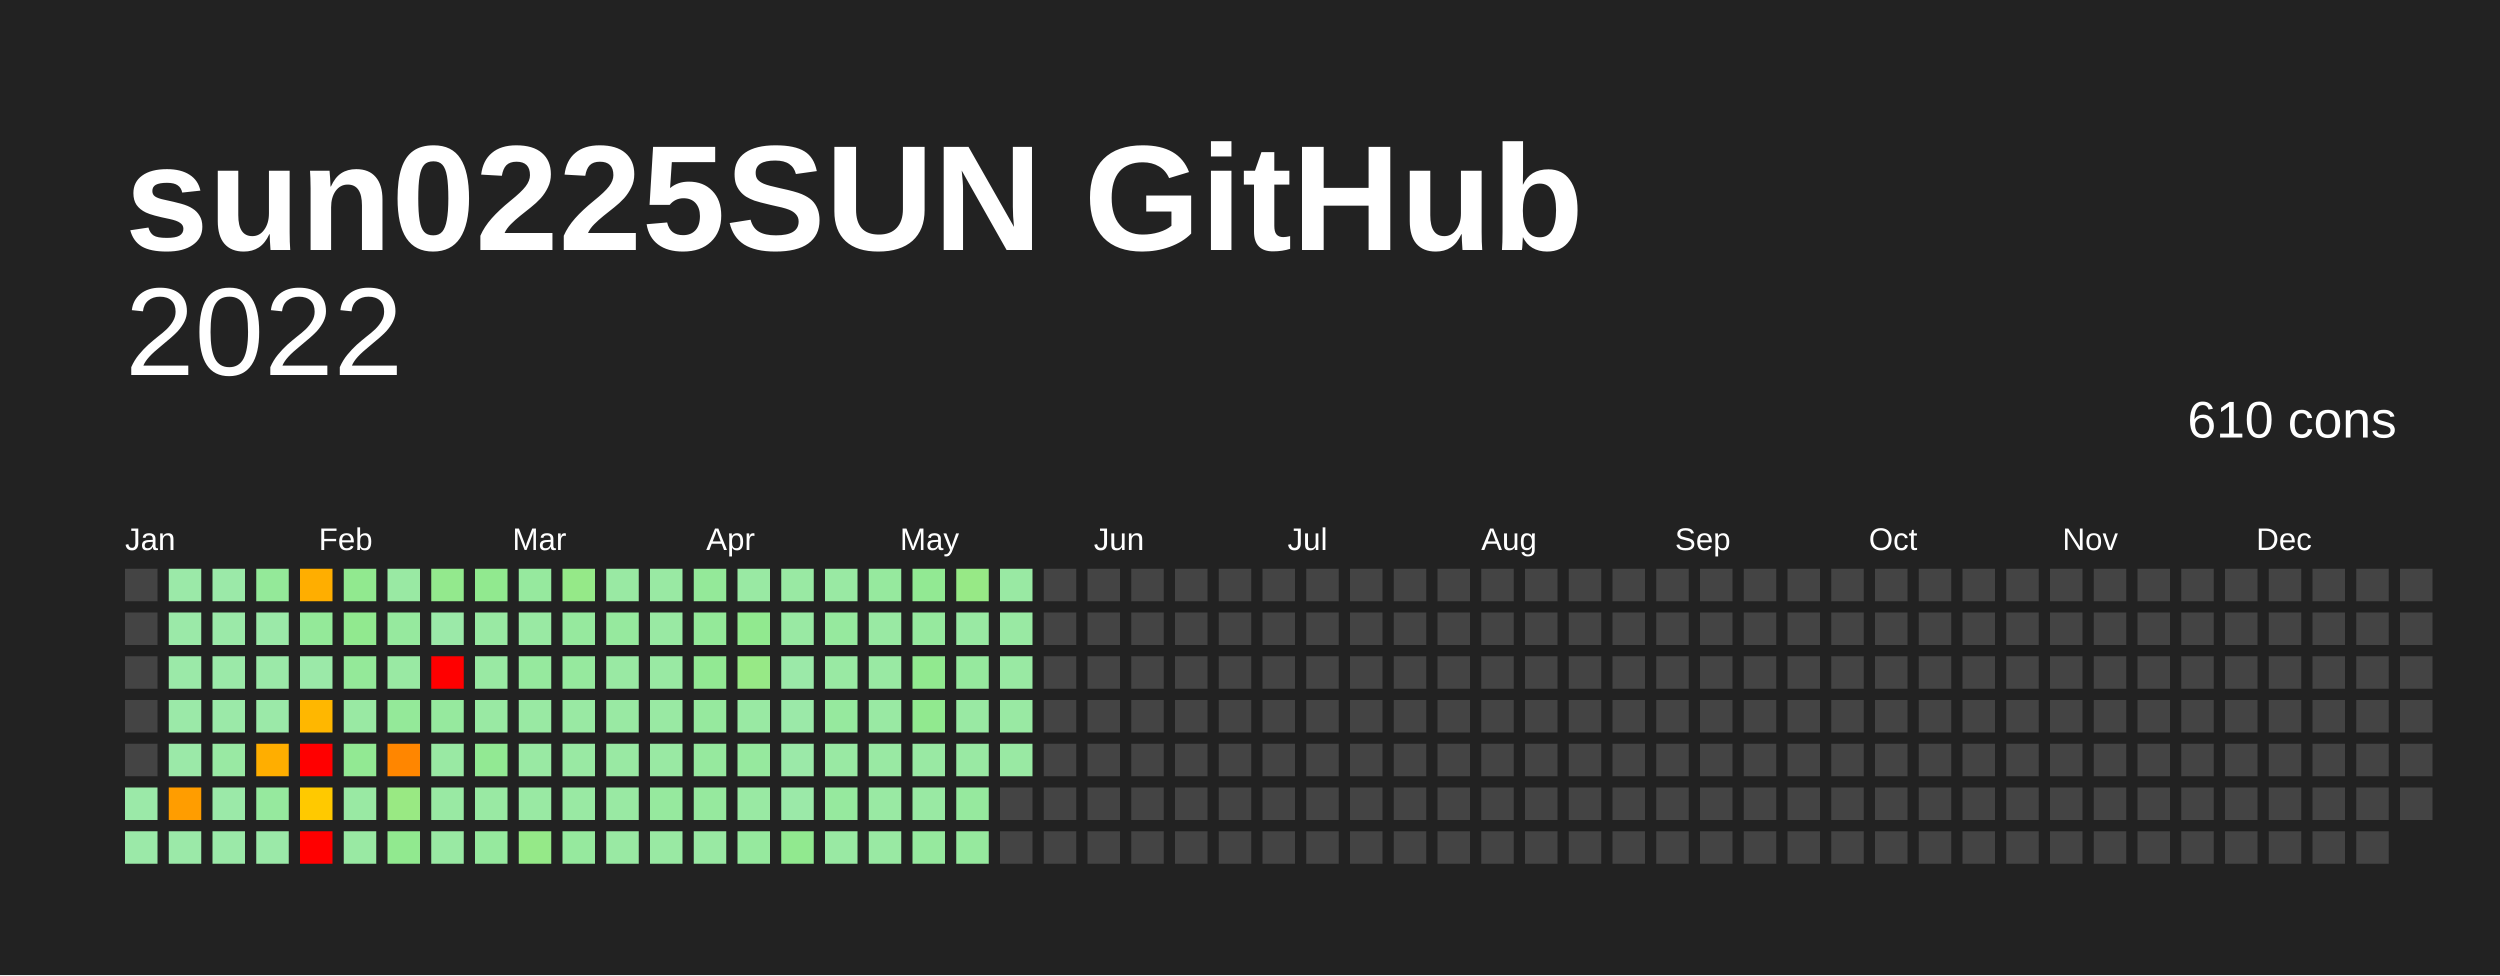
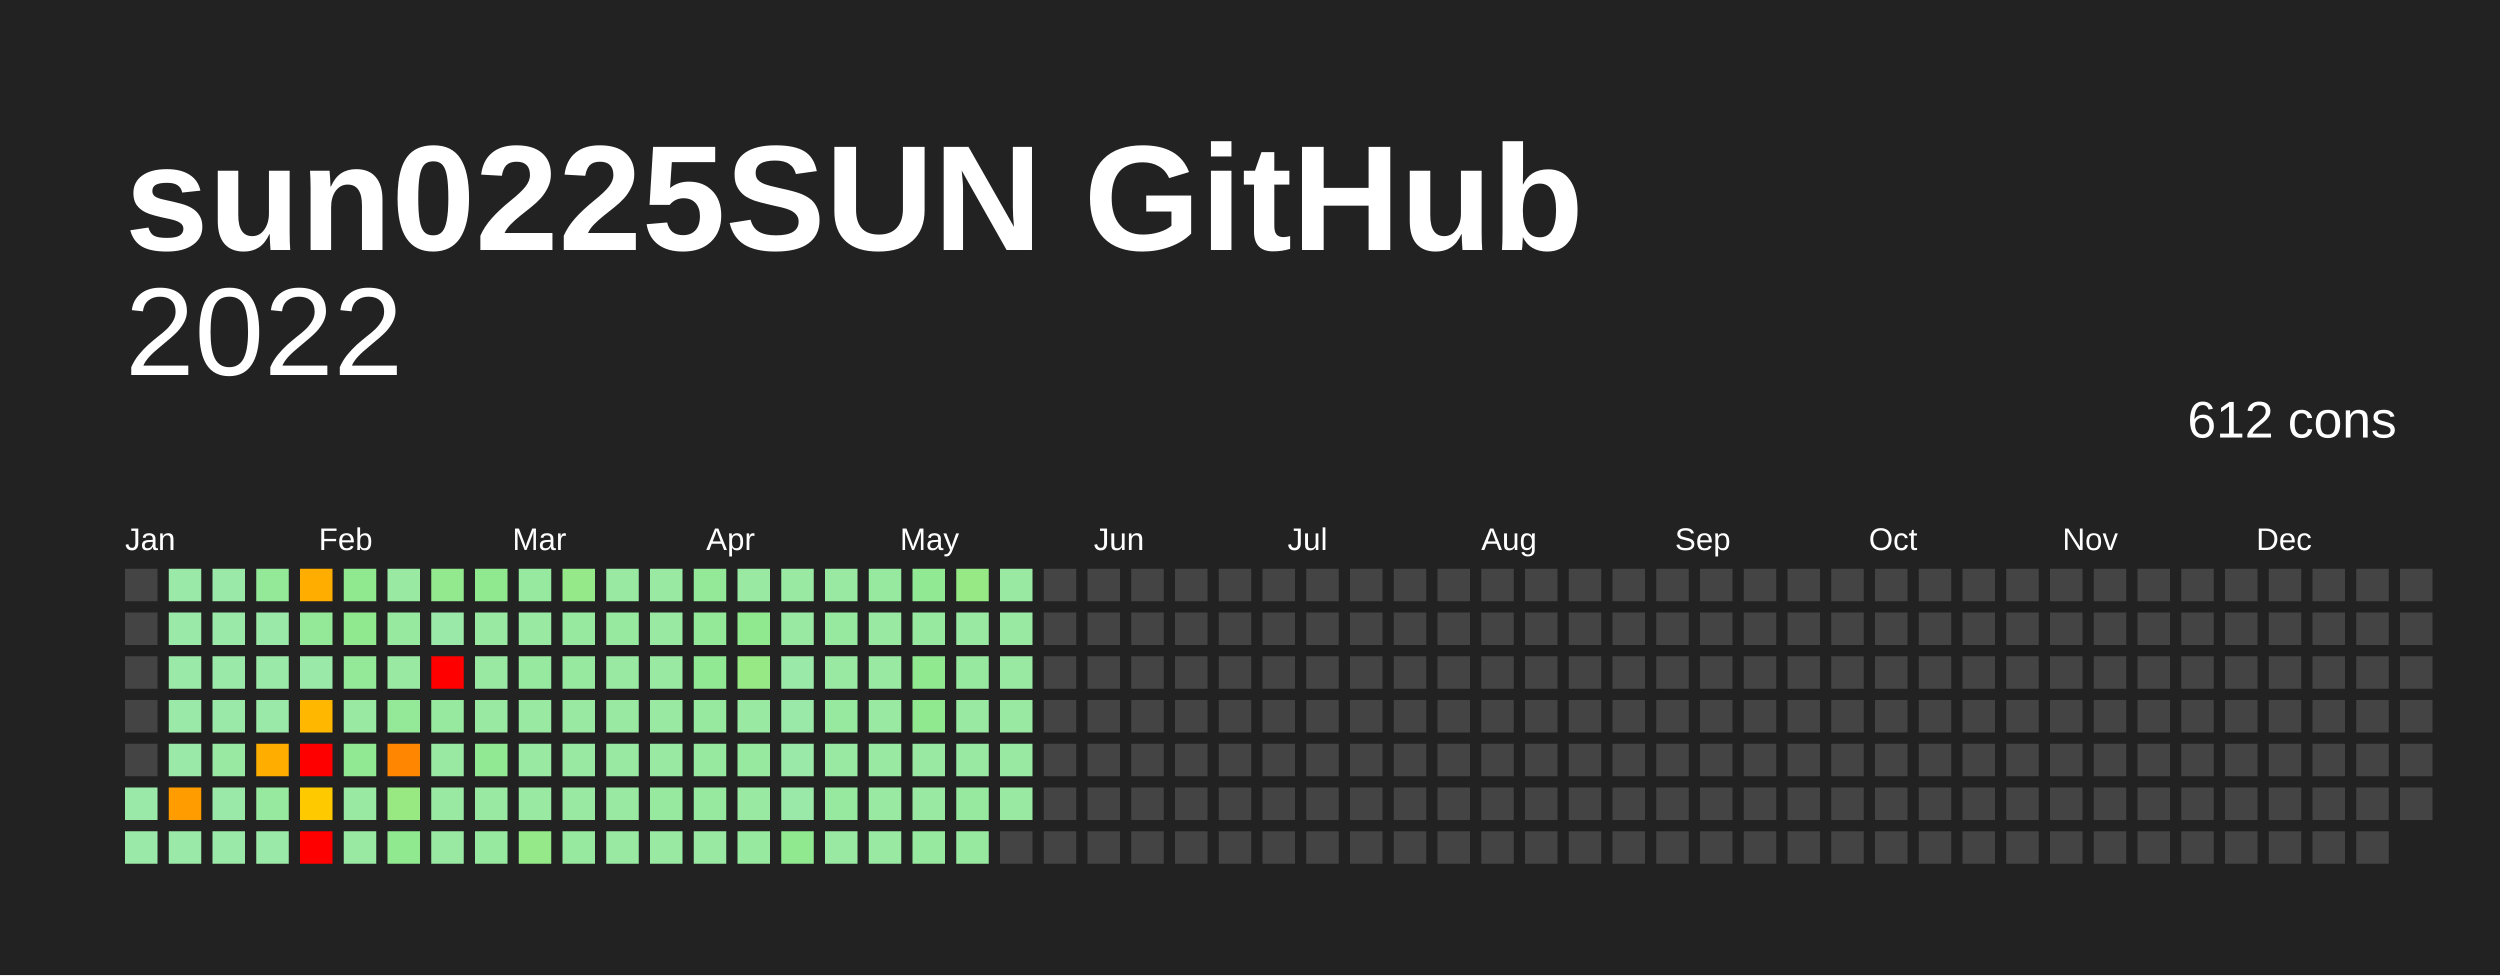
<svg xmlns="http://www.w3.org/2000/svg" baseProfile="full" height="78mm" version="1.1" viewBox="0,0,200,78" width="200mm">
  <defs />
  <rect fill="#222222" height="78" width="200" x="0" y="0" />
  <text fill="#FFFFFF" style="font-size:12px; font-family:Arial; font-weight:bold;" x="10" y="20">sun0225SUN GitHub</text>
  <text alignment-baseline="hanging" fill="#FFFFFF" style="font-size:10.0px; font-family:Arial;" x="10" y="30">2022</text>
-   <text alignment-baseline="hanging" fill="#FFFFFF" style="font-size:4.125px; font-family:Arial;" x="175" y="35">610 cons</text>
+   <text alignment-baseline="hanging" fill="#FFFFFF" style="font-size:4.125px; font-family:Arial;" x="175" y="35">612 cons</text>
  <text fill="#FFFFFF" style="font-size:2.5px; font-family:Arial" x="10.0" y="44">Jan</text>
  <text fill="#FFFFFF" style="font-size:2.5px; font-family:Arial" x="25.5" y="44">Feb</text>
  <text fill="#FFFFFF" style="font-size:2.5px; font-family:Arial" x="41.0" y="44">Mar</text>
  <text fill="#FFFFFF" style="font-size:2.5px; font-family:Arial" x="56.5" y="44">Apr</text>
  <text fill="#FFFFFF" style="font-size:2.5px; font-family:Arial" x="72.0" y="44">May</text>
  <text fill="#FFFFFF" style="font-size:2.5px; font-family:Arial" x="87.5" y="44">Jun</text>
  <text fill="#FFFFFF" style="font-size:2.5px; font-family:Arial" x="103.0" y="44">Jul</text>
  <text fill="#FFFFFF" style="font-size:2.5px; font-family:Arial" x="118.5" y="44">Aug</text>
  <text fill="#FFFFFF" style="font-size:2.5px; font-family:Arial" x="134.0" y="44">Sep</text>
  <text fill="#FFFFFF" style="font-size:2.5px; font-family:Arial" x="149.5" y="44">Oct</text>
  <text fill="#FFFFFF" style="font-size:2.5px; font-family:Arial" x="165.0" y="44">Nov</text>
  <text fill="#FFFFFF" style="font-size:2.5px; font-family:Arial" x="180.5" y="44">Dec</text>
  <rect fill="#444444" height="2.6" width="2.6" x="10.0" y="45.5" />
  <rect fill="#444444" height="2.6" width="2.6" x="10.0" y="49.0" />
  <rect fill="#444444" height="2.6" width="2.6" x="10.0" y="52.5" />
  <rect fill="#444444" height="2.6" width="2.6" x="10.0" y="56.0" />
  <rect fill="#444444" height="2.6" width="2.6" x="10.0" y="59.5" />
  <rect fill="#9be9a8" height="2.6" width="2.6" x="10.0" y="63.0" />
  <rect fill="#9be9a8" height="2.6" width="2.6" x="10.0" y="66.5" />
  <rect fill="#9be9a8" height="2.6" width="2.6" x="13.5" y="45.5" />
  <rect fill="#9be9a8" height="2.6" width="2.6" x="13.5" y="49.0" />
  <rect fill="#9be9a8" height="2.6" width="2.6" x="13.5" y="52.5" />
  <rect fill="#9be9a8" height="2.6" width="2.6" x="13.5" y="56.0" />
  <rect fill="#9be9a8" height="2.6" width="2.6" x="13.5" y="59.5" />
  <rect fill="#ff9d00" height="2.6" width="2.6" x="13.5" y="63.0" />
  <rect fill="#9be9a8" height="2.6" width="2.6" x="13.5" y="66.5" />
  <rect fill="#9be9a8" height="2.6" width="2.6" x="17.0" y="45.5" />
  <rect fill="#9be9a8" height="2.6" width="2.6" x="17.0" y="49.0" />
  <rect fill="#9be9a8" height="2.6" width="2.6" x="17.0" y="52.5" />
  <rect fill="#9be9a8" height="2.6" width="2.6" x="17.0" y="56.0" />
  <rect fill="#99e9a3" height="2.6" width="2.6" x="17.0" y="59.5" />
  <rect fill="#9be9a8" height="2.6" width="2.6" x="17.0" y="63.0" />
  <rect fill="#9be9a8" height="2.6" width="2.6" x="17.0" y="66.5" />
  <rect fill="#94e999" height="2.6" width="2.6" x="20.5" y="45.5" />
  <rect fill="#9be9a8" height="2.6" width="2.6" x="20.5" y="49.0" />
  <rect fill="#9be9a8" height="2.6" width="2.6" x="20.5" y="52.5" />
  <rect fill="#9be9a8" height="2.6" width="2.6" x="20.5" y="56.0" />
  <rect fill="#ffae00" height="2.6" width="2.6" x="20.5" y="59.5" />
  <rect fill="#96e99e" height="2.6" width="2.6" x="20.5" y="63.0" />
  <rect fill="#9be9a8" height="2.6" width="2.6" x="20.5" y="66.5" />
  <rect fill="#ffae00" height="2.6" width="2.6" x="24.0" y="45.5" />
  <rect fill="#94e999" height="2.6" width="2.6" x="24.0" y="49.0" />
  <rect fill="#9be9a8" height="2.6" width="2.6" x="24.0" y="52.5" />
  <rect fill="#ffb700" height="2.6" width="2.6" x="24.0" y="56.0" />
  <rect fill="red" height="2.6" width="2.6" x="24.0" y="59.5" />
  <rect fill="#ffc900" height="2.6" width="2.6" x="24.0" y="63.0" />
  <rect fill="red" height="2.6" width="2.6" x="24.0" y="66.5" />
  <rect fill="#91e98f" height="2.6" width="2.6" x="27.5" y="45.5" />
  <rect fill="#91e98f" height="2.6" width="2.6" x="27.5" y="49.0" />
  <rect fill="#94e999" height="2.6" width="2.6" x="27.5" y="52.5" />
  <rect fill="#99e9a3" height="2.6" width="2.6" x="27.5" y="56.0" />
  <rect fill="#92e993" height="2.6" width="2.6" x="27.5" y="59.5" />
  <rect fill="#99e9a3" height="2.6" width="2.6" x="27.5" y="63.0" />
  <rect fill="#99e9a3" height="2.6" width="2.6" x="27.5" y="66.5" />
  <rect fill="#99e9a3" height="2.6" width="2.6" x="31.0" y="45.5" />
  <rect fill="#96e99e" height="2.6" width="2.6" x="31.0" y="49.0" />
  <rect fill="#99e9a3" height="2.6" width="2.6" x="31.0" y="52.5" />
  <rect fill="#94e999" height="2.6" width="2.6" x="31.0" y="56.0" />
  <rect fill="#ff8600" height="2.6" width="2.6" x="31.0" y="59.5" />
  <rect fill="#99e983" height="2.6" width="2.6" x="31.0" y="63.0" />
  <rect fill="#91e98f" height="2.6" width="2.6" x="31.0" y="66.5" />
  <rect fill="#93e98d" height="2.6" width="2.6" x="34.5" y="45.5" />
  <rect fill="#9be9a8" height="2.6" width="2.6" x="34.5" y="49.0" />
  <rect fill="red" height="2.6" width="2.6" x="34.5" y="52.5" />
  <rect fill="#96e99e" height="2.6" width="2.6" x="34.5" y="56.0" />
  <rect fill="#99e9a3" height="2.6" width="2.6" x="34.5" y="59.5" />
  <rect fill="#99e9a3" height="2.6" width="2.6" x="34.5" y="63.0" />
  <rect fill="#99e9a3" height="2.6" width="2.6" x="34.5" y="66.5" />
  <rect fill="#91e98f" height="2.6" width="2.6" x="38.0" y="45.5" />
  <rect fill="#99e9a3" height="2.6" width="2.6" x="38.0" y="49.0" />
  <rect fill="#99e9a3" height="2.6" width="2.6" x="38.0" y="52.5" />
  <rect fill="#99e9a3" height="2.6" width="2.6" x="38.0" y="56.0" />
  <rect fill="#92e993" height="2.6" width="2.6" x="38.0" y="59.5" />
  <rect fill="#99e9a3" height="2.6" width="2.6" x="38.0" y="63.0" />
  <rect fill="#96e99e" height="2.6" width="2.6" x="38.0" y="66.5" />
  <rect fill="#96e99e" height="2.6" width="2.6" x="41.5" y="45.5" />
  <rect fill="#99e9a3" height="2.6" width="2.6" x="41.5" y="49.0" />
  <rect fill="#96e99e" height="2.6" width="2.6" x="41.5" y="52.5" />
  <rect fill="#99e9a3" height="2.6" width="2.6" x="41.5" y="56.0" />
  <rect fill="#99e9a3" height="2.6" width="2.6" x="41.5" y="59.5" />
  <rect fill="#99e9a3" height="2.6" width="2.6" x="41.5" y="63.0" />
  <rect fill="#95e988" height="2.6" width="2.6" x="41.5" y="66.5" />
  <rect fill="#95e988" height="2.6" width="2.6" x="45.0" y="45.5" />
  <rect fill="#96e99e" height="2.6" width="2.6" x="45.0" y="49.0" />
  <rect fill="#96e99e" height="2.6" width="2.6" x="45.0" y="52.5" />
  <rect fill="#99e9a3" height="2.6" width="2.6" x="45.0" y="56.0" />
  <rect fill="#99e9a3" height="2.6" width="2.6" x="45.0" y="59.5" />
  <rect fill="#99e9a3" height="2.6" width="2.6" x="45.0" y="63.0" />
  <rect fill="#96e99e" height="2.6" width="2.6" x="45.0" y="66.5" />
  <rect fill="#99e9a3" height="2.6" width="2.6" x="48.5" y="45.5" />
  <rect fill="#96e99e" height="2.6" width="2.6" x="48.5" y="49.0" />
  <rect fill="#99e9a3" height="2.6" width="2.6" x="48.5" y="52.5" />
  <rect fill="#99e9a3" height="2.6" width="2.6" x="48.5" y="56.0" />
  <rect fill="#99e9a3" height="2.6" width="2.6" x="48.5" y="59.5" />
  <rect fill="#99e9a3" height="2.6" width="2.6" x="48.5" y="63.0" />
  <rect fill="#99e9a3" height="2.6" width="2.6" x="48.5" y="66.5" />
  <rect fill="#99e9a3" height="2.6" width="2.6" x="52.0" y="45.5" />
  <rect fill="#99e9a3" height="2.6" width="2.6" x="52.0" y="49.0" />
  <rect fill="#99e9a3" height="2.6" width="2.6" x="52.0" y="52.5" />
  <rect fill="#99e9a3" height="2.6" width="2.6" x="52.0" y="56.0" />
  <rect fill="#99e9a3" height="2.6" width="2.6" x="52.0" y="59.5" />
  <rect fill="#96e99e" height="2.6" width="2.6" x="52.0" y="63.0" />
  <rect fill="#99e9a3" height="2.6" width="2.6" x="52.0" y="66.5" />
  <rect fill="#94e999" height="2.6" width="2.6" x="55.5" y="45.5" />
  <rect fill="#94e999" height="2.6" width="2.6" x="55.5" y="49.0" />
  <rect fill="#92e993" height="2.6" width="2.6" x="55.5" y="52.5" />
  <rect fill="#96e99e" height="2.6" width="2.6" x="55.5" y="56.0" />
  <rect fill="#96e99e" height="2.6" width="2.6" x="55.5" y="59.5" />
  <rect fill="#96e99e" height="2.6" width="2.6" x="55.5" y="63.0" />
  <rect fill="#99e9a3" height="2.6" width="2.6" x="55.5" y="66.5" />
  <rect fill="#99e9a3" height="2.6" width="2.6" x="59.0" y="45.5" />
  <rect fill="#91e98f" height="2.6" width="2.6" x="59.0" y="49.0" />
  <rect fill="#97e986" height="2.6" width="2.6" x="59.0" y="52.5" />
  <rect fill="#99e9a3" height="2.6" width="2.6" x="59.0" y="56.0" />
  <rect fill="#96e99e" height="2.6" width="2.6" x="59.0" y="59.5" />
  <rect fill="#99e9a3" height="2.6" width="2.6" x="59.0" y="63.0" />
  <rect fill="#96e99e" height="2.6" width="2.6" x="59.0" y="66.5" />
  <rect fill="#99e9a3" height="2.6" width="2.6" x="62.5" y="45.5" />
  <rect fill="#99e9a3" height="2.6" width="2.6" x="62.5" y="49.0" />
  <rect fill="#9be9a8" height="2.6" width="2.6" x="62.5" y="52.5" />
  <rect fill="#9be9a8" height="2.6" width="2.6" x="62.5" y="56.0" />
  <rect fill="#9be9a8" height="2.6" width="2.6" x="62.5" y="59.5" />
  <rect fill="#9be9a8" height="2.6" width="2.6" x="62.5" y="63.0" />
  <rect fill="#91e98f" height="2.6" width="2.6" x="62.5" y="66.5" />
  <rect fill="#99e9a3" height="2.6" width="2.6" x="66.0" y="45.5" />
  <rect fill="#96e99e" height="2.6" width="2.6" x="66.0" y="49.0" />
  <rect fill="#99e9a3" height="2.6" width="2.6" x="66.0" y="52.5" />
  <rect fill="#96e99e" height="2.6" width="2.6" x="66.0" y="56.0" />
  <rect fill="#99e9a3" height="2.6" width="2.6" x="66.0" y="59.5" />
  <rect fill="#96e99e" height="2.6" width="2.6" x="66.0" y="63.0" />
  <rect fill="#99e9a3" height="2.6" width="2.6" x="66.0" y="66.5" />
  <rect fill="#96e99e" height="2.6" width="2.6" x="69.5" y="45.5" />
  <rect fill="#99e9a3" height="2.6" width="2.6" x="69.5" y="49.0" />
  <rect fill="#99e9a3" height="2.6" width="2.6" x="69.5" y="52.5" />
  <rect fill="#99e9a3" height="2.6" width="2.6" x="69.5" y="56.0" />
  <rect fill="#99e9a3" height="2.6" width="2.6" x="69.5" y="59.5" />
  <rect fill="#99e9a3" height="2.6" width="2.6" x="69.5" y="63.0" />
  <rect fill="#99e9a3" height="2.6" width="2.6" x="69.5" y="66.5" />
  <rect fill="#92e993" height="2.6" width="2.6" x="73.0" y="45.5" />
  <rect fill="#96e99e" height="2.6" width="2.6" x="73.0" y="49.0" />
  <rect fill="#91e98f" height="2.6" width="2.6" x="73.0" y="52.5" />
  <rect fill="#91e98f" height="2.6" width="2.6" x="73.0" y="56.0" />
  <rect fill="#99e9a3" height="2.6" width="2.6" x="73.0" y="59.5" />
  <rect fill="#99e9a3" height="2.6" width="2.6" x="73.0" y="63.0" />
  <rect fill="#96e99e" height="2.6" width="2.6" x="73.0" y="66.5" />
  <rect fill="#97e986" height="2.6" width="2.6" x="76.5" y="45.5" />
  <rect fill="#99e9a3" height="2.6" width="2.6" x="76.5" y="49.0" />
  <rect fill="#96e99e" height="2.6" width="2.6" x="76.5" y="52.5" />
  <rect fill="#99e9a3" height="2.6" width="2.6" x="76.5" y="56.0" />
  <rect fill="#99e9a3" height="2.6" width="2.6" x="76.5" y="59.5" />
  <rect fill="#96e99e" height="2.6" width="2.6" x="76.5" y="63.0" />
  <rect fill="#96e99e" height="2.6" width="2.6" x="76.5" y="66.5" />
  <rect fill="#99e9a3" height="2.6" width="2.6" x="80.0" y="45.5" />
  <rect fill="#99e9a3" height="2.6" width="2.6" x="80.0" y="49.0" />
  <rect fill="#99e9a3" height="2.6" width="2.6" x="80.0" y="52.5" />
  <rect fill="#99e9a3" height="2.6" width="2.6" x="80.0" y="56.0" />
  <rect fill="#99e9a3" height="2.6" width="2.6" x="80.0" y="59.5" />
-   <rect fill="#444444" height="2.6" width="2.6" x="80.0" y="63.0" />
+   <rect fill="#99e9a3" height="2.6" width="2.6" x="80.0" y="63.0" />
  <rect fill="#444444" height="2.6" width="2.6" x="80.0" y="66.5" />
  <rect fill="#444444" height="2.6" width="2.6" x="83.5" y="45.5" />
  <rect fill="#444444" height="2.6" width="2.6" x="83.5" y="49.0" />
  <rect fill="#444444" height="2.6" width="2.6" x="83.5" y="52.5" />
  <rect fill="#444444" height="2.6" width="2.6" x="83.5" y="56.0" />
  <rect fill="#444444" height="2.6" width="2.6" x="83.5" y="59.5" />
  <rect fill="#444444" height="2.6" width="2.6" x="83.5" y="63.0" />
  <rect fill="#444444" height="2.6" width="2.6" x="83.5" y="66.5" />
  <rect fill="#444444" height="2.6" width="2.6" x="87.0" y="45.5" />
  <rect fill="#444444" height="2.6" width="2.6" x="87.0" y="49.0" />
  <rect fill="#444444" height="2.6" width="2.6" x="87.0" y="52.5" />
  <rect fill="#444444" height="2.6" width="2.6" x="87.0" y="56.0" />
  <rect fill="#444444" height="2.6" width="2.6" x="87.0" y="59.5" />
  <rect fill="#444444" height="2.6" width="2.6" x="87.0" y="63.0" />
  <rect fill="#444444" height="2.6" width="2.6" x="87.0" y="66.5" />
  <rect fill="#444444" height="2.6" width="2.6" x="90.5" y="45.5" />
  <rect fill="#444444" height="2.6" width="2.6" x="90.5" y="49.0" />
  <rect fill="#444444" height="2.6" width="2.6" x="90.5" y="52.5" />
  <rect fill="#444444" height="2.6" width="2.6" x="90.5" y="56.0" />
  <rect fill="#444444" height="2.6" width="2.6" x="90.5" y="59.5" />
  <rect fill="#444444" height="2.6" width="2.6" x="90.5" y="63.0" />
  <rect fill="#444444" height="2.6" width="2.6" x="90.5" y="66.5" />
  <rect fill="#444444" height="2.6" width="2.6" x="94.0" y="45.5" />
  <rect fill="#444444" height="2.6" width="2.6" x="94.0" y="49.0" />
  <rect fill="#444444" height="2.6" width="2.6" x="94.0" y="52.5" />
  <rect fill="#444444" height="2.6" width="2.6" x="94.0" y="56.0" />
  <rect fill="#444444" height="2.6" width="2.6" x="94.0" y="59.5" />
  <rect fill="#444444" height="2.6" width="2.6" x="94.0" y="63.0" />
  <rect fill="#444444" height="2.6" width="2.6" x="94.0" y="66.5" />
  <rect fill="#444444" height="2.6" width="2.6" x="97.5" y="45.5" />
  <rect fill="#444444" height="2.6" width="2.6" x="97.5" y="49.0" />
  <rect fill="#444444" height="2.6" width="2.6" x="97.5" y="52.5" />
  <rect fill="#444444" height="2.6" width="2.6" x="97.5" y="56.0" />
  <rect fill="#444444" height="2.6" width="2.6" x="97.5" y="59.5" />
  <rect fill="#444444" height="2.6" width="2.6" x="97.5" y="63.0" />
  <rect fill="#444444" height="2.6" width="2.6" x="97.5" y="66.5" />
  <rect fill="#444444" height="2.6" width="2.6" x="101.0" y="45.5" />
  <rect fill="#444444" height="2.6" width="2.6" x="101.0" y="49.0" />
  <rect fill="#444444" height="2.6" width="2.6" x="101.0" y="52.5" />
  <rect fill="#444444" height="2.6" width="2.6" x="101.0" y="56.0" />
  <rect fill="#444444" height="2.6" width="2.6" x="101.0" y="59.5" />
  <rect fill="#444444" height="2.6" width="2.6" x="101.0" y="63.0" />
  <rect fill="#444444" height="2.6" width="2.6" x="101.0" y="66.5" />
  <rect fill="#444444" height="2.6" width="2.6" x="104.5" y="45.5" />
  <rect fill="#444444" height="2.6" width="2.6" x="104.5" y="49.0" />
  <rect fill="#444444" height="2.6" width="2.6" x="104.5" y="52.5" />
  <rect fill="#444444" height="2.6" width="2.6" x="104.5" y="56.0" />
  <rect fill="#444444" height="2.6" width="2.6" x="104.5" y="59.5" />
  <rect fill="#444444" height="2.6" width="2.6" x="104.5" y="63.0" />
  <rect fill="#444444" height="2.6" width="2.6" x="104.5" y="66.5" />
  <rect fill="#444444" height="2.6" width="2.6" x="108.0" y="45.5" />
  <rect fill="#444444" height="2.6" width="2.6" x="108.0" y="49.0" />
  <rect fill="#444444" height="2.6" width="2.6" x="108.0" y="52.5" />
  <rect fill="#444444" height="2.6" width="2.6" x="108.0" y="56.0" />
  <rect fill="#444444" height="2.6" width="2.6" x="108.0" y="59.5" />
  <rect fill="#444444" height="2.6" width="2.6" x="108.0" y="63.0" />
  <rect fill="#444444" height="2.6" width="2.6" x="108.0" y="66.5" />
  <rect fill="#444444" height="2.6" width="2.6" x="111.5" y="45.5" />
  <rect fill="#444444" height="2.6" width="2.6" x="111.5" y="49.0" />
  <rect fill="#444444" height="2.6" width="2.6" x="111.5" y="52.5" />
  <rect fill="#444444" height="2.6" width="2.6" x="111.5" y="56.0" />
  <rect fill="#444444" height="2.6" width="2.6" x="111.5" y="59.5" />
  <rect fill="#444444" height="2.6" width="2.6" x="111.5" y="63.0" />
  <rect fill="#444444" height="2.6" width="2.6" x="111.5" y="66.5" />
  <rect fill="#444444" height="2.6" width="2.6" x="115.0" y="45.5" />
  <rect fill="#444444" height="2.6" width="2.6" x="115.0" y="49.0" />
  <rect fill="#444444" height="2.6" width="2.6" x="115.0" y="52.5" />
  <rect fill="#444444" height="2.6" width="2.6" x="115.0" y="56.0" />
  <rect fill="#444444" height="2.6" width="2.6" x="115.0" y="59.5" />
  <rect fill="#444444" height="2.6" width="2.6" x="115.0" y="63.0" />
  <rect fill="#444444" height="2.6" width="2.6" x="115.0" y="66.5" />
  <rect fill="#444444" height="2.6" width="2.6" x="118.5" y="45.5" />
  <rect fill="#444444" height="2.6" width="2.6" x="118.5" y="49.0" />
  <rect fill="#444444" height="2.6" width="2.6" x="118.5" y="52.5" />
  <rect fill="#444444" height="2.6" width="2.6" x="118.5" y="56.0" />
  <rect fill="#444444" height="2.6" width="2.6" x="118.5" y="59.5" />
  <rect fill="#444444" height="2.6" width="2.6" x="118.5" y="63.0" />
  <rect fill="#444444" height="2.6" width="2.6" x="118.5" y="66.5" />
  <rect fill="#444444" height="2.6" width="2.6" x="122.0" y="45.5" />
  <rect fill="#444444" height="2.6" width="2.6" x="122.0" y="49.0" />
  <rect fill="#444444" height="2.6" width="2.6" x="122.0" y="52.5" />
  <rect fill="#444444" height="2.6" width="2.6" x="122.0" y="56.0" />
  <rect fill="#444444" height="2.6" width="2.6" x="122.0" y="59.5" />
  <rect fill="#444444" height="2.6" width="2.6" x="122.0" y="63.0" />
  <rect fill="#444444" height="2.6" width="2.6" x="122.0" y="66.5" />
  <rect fill="#444444" height="2.6" width="2.6" x="125.5" y="45.5" />
  <rect fill="#444444" height="2.6" width="2.6" x="125.5" y="49.0" />
  <rect fill="#444444" height="2.6" width="2.6" x="125.5" y="52.5" />
  <rect fill="#444444" height="2.6" width="2.6" x="125.5" y="56.0" />
  <rect fill="#444444" height="2.6" width="2.6" x="125.5" y="59.5" />
  <rect fill="#444444" height="2.6" width="2.6" x="125.5" y="63.0" />
  <rect fill="#444444" height="2.6" width="2.6" x="125.5" y="66.5" />
  <rect fill="#444444" height="2.6" width="2.6" x="129.0" y="45.5" />
  <rect fill="#444444" height="2.6" width="2.6" x="129.0" y="49.0" />
  <rect fill="#444444" height="2.6" width="2.6" x="129.0" y="52.5" />
  <rect fill="#444444" height="2.6" width="2.6" x="129.0" y="56.0" />
  <rect fill="#444444" height="2.6" width="2.6" x="129.0" y="59.5" />
  <rect fill="#444444" height="2.6" width="2.6" x="129.0" y="63.0" />
  <rect fill="#444444" height="2.6" width="2.6" x="129.0" y="66.5" />
  <rect fill="#444444" height="2.6" width="2.6" x="132.5" y="45.5" />
  <rect fill="#444444" height="2.6" width="2.6" x="132.5" y="49.0" />
  <rect fill="#444444" height="2.6" width="2.6" x="132.5" y="52.5" />
  <rect fill="#444444" height="2.6" width="2.6" x="132.5" y="56.0" />
  <rect fill="#444444" height="2.6" width="2.6" x="132.5" y="59.5" />
  <rect fill="#444444" height="2.6" width="2.6" x="132.5" y="63.0" />
  <rect fill="#444444" height="2.6" width="2.6" x="132.5" y="66.5" />
  <rect fill="#444444" height="2.6" width="2.6" x="136.0" y="45.5" />
  <rect fill="#444444" height="2.6" width="2.6" x="136.0" y="49.0" />
  <rect fill="#444444" height="2.6" width="2.6" x="136.0" y="52.5" />
  <rect fill="#444444" height="2.6" width="2.6" x="136.0" y="56.0" />
  <rect fill="#444444" height="2.6" width="2.6" x="136.0" y="59.5" />
  <rect fill="#444444" height="2.6" width="2.6" x="136.0" y="63.0" />
  <rect fill="#444444" height="2.6" width="2.6" x="136.0" y="66.5" />
  <rect fill="#444444" height="2.6" width="2.6" x="139.5" y="45.5" />
  <rect fill="#444444" height="2.6" width="2.6" x="139.5" y="49.0" />
  <rect fill="#444444" height="2.6" width="2.6" x="139.5" y="52.5" />
  <rect fill="#444444" height="2.6" width="2.6" x="139.5" y="56.0" />
  <rect fill="#444444" height="2.6" width="2.6" x="139.5" y="59.5" />
  <rect fill="#444444" height="2.6" width="2.6" x="139.5" y="63.0" />
  <rect fill="#444444" height="2.6" width="2.6" x="139.5" y="66.5" />
  <rect fill="#444444" height="2.6" width="2.6" x="143.0" y="45.5" />
  <rect fill="#444444" height="2.6" width="2.6" x="143.0" y="49.0" />
  <rect fill="#444444" height="2.6" width="2.6" x="143.0" y="52.5" />
  <rect fill="#444444" height="2.6" width="2.6" x="143.0" y="56.0" />
  <rect fill="#444444" height="2.6" width="2.6" x="143.0" y="59.5" />
  <rect fill="#444444" height="2.6" width="2.6" x="143.0" y="63.0" />
  <rect fill="#444444" height="2.6" width="2.6" x="143.0" y="66.5" />
  <rect fill="#444444" height="2.6" width="2.6" x="146.5" y="45.5" />
  <rect fill="#444444" height="2.6" width="2.6" x="146.5" y="49.0" />
  <rect fill="#444444" height="2.6" width="2.6" x="146.5" y="52.5" />
  <rect fill="#444444" height="2.6" width="2.6" x="146.5" y="56.0" />
  <rect fill="#444444" height="2.6" width="2.6" x="146.5" y="59.5" />
  <rect fill="#444444" height="2.6" width="2.6" x="146.5" y="63.0" />
  <rect fill="#444444" height="2.6" width="2.6" x="146.5" y="66.5" />
  <rect fill="#444444" height="2.6" width="2.6" x="150.0" y="45.5" />
  <rect fill="#444444" height="2.6" width="2.6" x="150.0" y="49.0" />
  <rect fill="#444444" height="2.6" width="2.6" x="150.0" y="52.5" />
  <rect fill="#444444" height="2.6" width="2.6" x="150.0" y="56.0" />
  <rect fill="#444444" height="2.6" width="2.6" x="150.0" y="59.5" />
  <rect fill="#444444" height="2.6" width="2.6" x="150.0" y="63.0" />
  <rect fill="#444444" height="2.6" width="2.6" x="150.0" y="66.5" />
  <rect fill="#444444" height="2.6" width="2.6" x="153.5" y="45.5" />
  <rect fill="#444444" height="2.6" width="2.6" x="153.5" y="49.0" />
  <rect fill="#444444" height="2.6" width="2.6" x="153.5" y="52.5" />
  <rect fill="#444444" height="2.6" width="2.6" x="153.5" y="56.0" />
  <rect fill="#444444" height="2.6" width="2.6" x="153.5" y="59.5" />
  <rect fill="#444444" height="2.6" width="2.6" x="153.5" y="63.0" />
  <rect fill="#444444" height="2.6" width="2.6" x="153.5" y="66.5" />
  <rect fill="#444444" height="2.6" width="2.6" x="157.0" y="45.5" />
  <rect fill="#444444" height="2.6" width="2.6" x="157.0" y="49.0" />
  <rect fill="#444444" height="2.6" width="2.6" x="157.0" y="52.5" />
  <rect fill="#444444" height="2.6" width="2.6" x="157.0" y="56.0" />
  <rect fill="#444444" height="2.6" width="2.6" x="157.0" y="59.5" />
  <rect fill="#444444" height="2.6" width="2.6" x="157.0" y="63.0" />
  <rect fill="#444444" height="2.6" width="2.6" x="157.0" y="66.5" />
  <rect fill="#444444" height="2.6" width="2.6" x="160.5" y="45.5" />
  <rect fill="#444444" height="2.6" width="2.6" x="160.5" y="49.0" />
  <rect fill="#444444" height="2.6" width="2.6" x="160.5" y="52.5" />
  <rect fill="#444444" height="2.6" width="2.6" x="160.5" y="56.0" />
  <rect fill="#444444" height="2.6" width="2.6" x="160.5" y="59.5" />
  <rect fill="#444444" height="2.6" width="2.6" x="160.5" y="63.0" />
  <rect fill="#444444" height="2.6" width="2.6" x="160.5" y="66.5" />
  <rect fill="#444444" height="2.6" width="2.6" x="164.0" y="45.5" />
  <rect fill="#444444" height="2.6" width="2.6" x="164.0" y="49.0" />
  <rect fill="#444444" height="2.6" width="2.6" x="164.0" y="52.5" />
  <rect fill="#444444" height="2.6" width="2.6" x="164.0" y="56.0" />
  <rect fill="#444444" height="2.6" width="2.6" x="164.0" y="59.5" />
  <rect fill="#444444" height="2.6" width="2.6" x="164.0" y="63.0" />
  <rect fill="#444444" height="2.6" width="2.6" x="164.0" y="66.5" />
  <rect fill="#444444" height="2.6" width="2.6" x="167.5" y="45.5" />
  <rect fill="#444444" height="2.6" width="2.6" x="167.5" y="49.0" />
  <rect fill="#444444" height="2.6" width="2.6" x="167.5" y="52.5" />
  <rect fill="#444444" height="2.6" width="2.6" x="167.5" y="56.0" />
  <rect fill="#444444" height="2.6" width="2.6" x="167.5" y="59.5" />
  <rect fill="#444444" height="2.6" width="2.6" x="167.5" y="63.0" />
  <rect fill="#444444" height="2.6" width="2.6" x="167.5" y="66.5" />
  <rect fill="#444444" height="2.6" width="2.6" x="171.0" y="45.5" />
  <rect fill="#444444" height="2.6" width="2.6" x="171.0" y="49.0" />
  <rect fill="#444444" height="2.6" width="2.6" x="171.0" y="52.5" />
  <rect fill="#444444" height="2.6" width="2.6" x="171.0" y="56.0" />
  <rect fill="#444444" height="2.6" width="2.6" x="171.0" y="59.5" />
  <rect fill="#444444" height="2.6" width="2.6" x="171.0" y="63.0" />
  <rect fill="#444444" height="2.6" width="2.6" x="171.0" y="66.5" />
  <rect fill="#444444" height="2.6" width="2.6" x="174.5" y="45.5" />
  <rect fill="#444444" height="2.6" width="2.6" x="174.5" y="49.0" />
  <rect fill="#444444" height="2.6" width="2.6" x="174.5" y="52.5" />
  <rect fill="#444444" height="2.6" width="2.6" x="174.5" y="56.0" />
  <rect fill="#444444" height="2.6" width="2.6" x="174.5" y="59.5" />
  <rect fill="#444444" height="2.6" width="2.6" x="174.5" y="63.0" />
  <rect fill="#444444" height="2.6" width="2.6" x="174.5" y="66.5" />
  <rect fill="#444444" height="2.6" width="2.6" x="178.0" y="45.5" />
  <rect fill="#444444" height="2.6" width="2.6" x="178.0" y="49.0" />
  <rect fill="#444444" height="2.6" width="2.6" x="178.0" y="52.5" />
  <rect fill="#444444" height="2.6" width="2.6" x="178.0" y="56.0" />
  <rect fill="#444444" height="2.6" width="2.6" x="178.0" y="59.5" />
  <rect fill="#444444" height="2.6" width="2.6" x="178.0" y="63.0" />
  <rect fill="#444444" height="2.6" width="2.6" x="178.0" y="66.5" />
  <rect fill="#444444" height="2.6" width="2.6" x="181.5" y="45.5" />
  <rect fill="#444444" height="2.6" width="2.6" x="181.5" y="49.0" />
  <rect fill="#444444" height="2.6" width="2.6" x="181.5" y="52.5" />
  <rect fill="#444444" height="2.6" width="2.6" x="181.5" y="56.0" />
  <rect fill="#444444" height="2.6" width="2.6" x="181.5" y="59.5" />
  <rect fill="#444444" height="2.6" width="2.6" x="181.5" y="63.0" />
  <rect fill="#444444" height="2.6" width="2.6" x="181.5" y="66.5" />
  <rect fill="#444444" height="2.6" width="2.6" x="185.0" y="45.5" />
  <rect fill="#444444" height="2.6" width="2.6" x="185.0" y="49.0" />
  <rect fill="#444444" height="2.6" width="2.6" x="185.0" y="52.5" />
  <rect fill="#444444" height="2.6" width="2.6" x="185.0" y="56.0" />
  <rect fill="#444444" height="2.6" width="2.6" x="185.0" y="59.5" />
  <rect fill="#444444" height="2.6" width="2.6" x="185.0" y="63.0" />
  <rect fill="#444444" height="2.6" width="2.6" x="185.0" y="66.5" />
  <rect fill="#444444" height="2.6" width="2.6" x="188.5" y="45.5" />
  <rect fill="#444444" height="2.6" width="2.6" x="188.5" y="49.0" />
  <rect fill="#444444" height="2.6" width="2.6" x="188.5" y="52.5" />
  <rect fill="#444444" height="2.6" width="2.6" x="188.5" y="56.0" />
  <rect fill="#444444" height="2.6" width="2.6" x="188.5" y="59.5" />
  <rect fill="#444444" height="2.6" width="2.6" x="188.5" y="63.0" />
  <rect fill="#444444" height="2.6" width="2.6" x="188.5" y="66.5" />
  <rect fill="#444444" height="2.6" width="2.6" x="192.0" y="45.5" />
  <rect fill="#444444" height="2.6" width="2.6" x="192.0" y="49.0" />
  <rect fill="#444444" height="2.6" width="2.6" x="192.0" y="52.5" />
  <rect fill="#444444" height="2.6" width="2.6" x="192.0" y="56.0" />
  <rect fill="#444444" height="2.6" width="2.6" x="192.0" y="59.5" />
  <rect fill="#444444" height="2.6" width="2.6" x="192.0" y="63.0" />
</svg>
